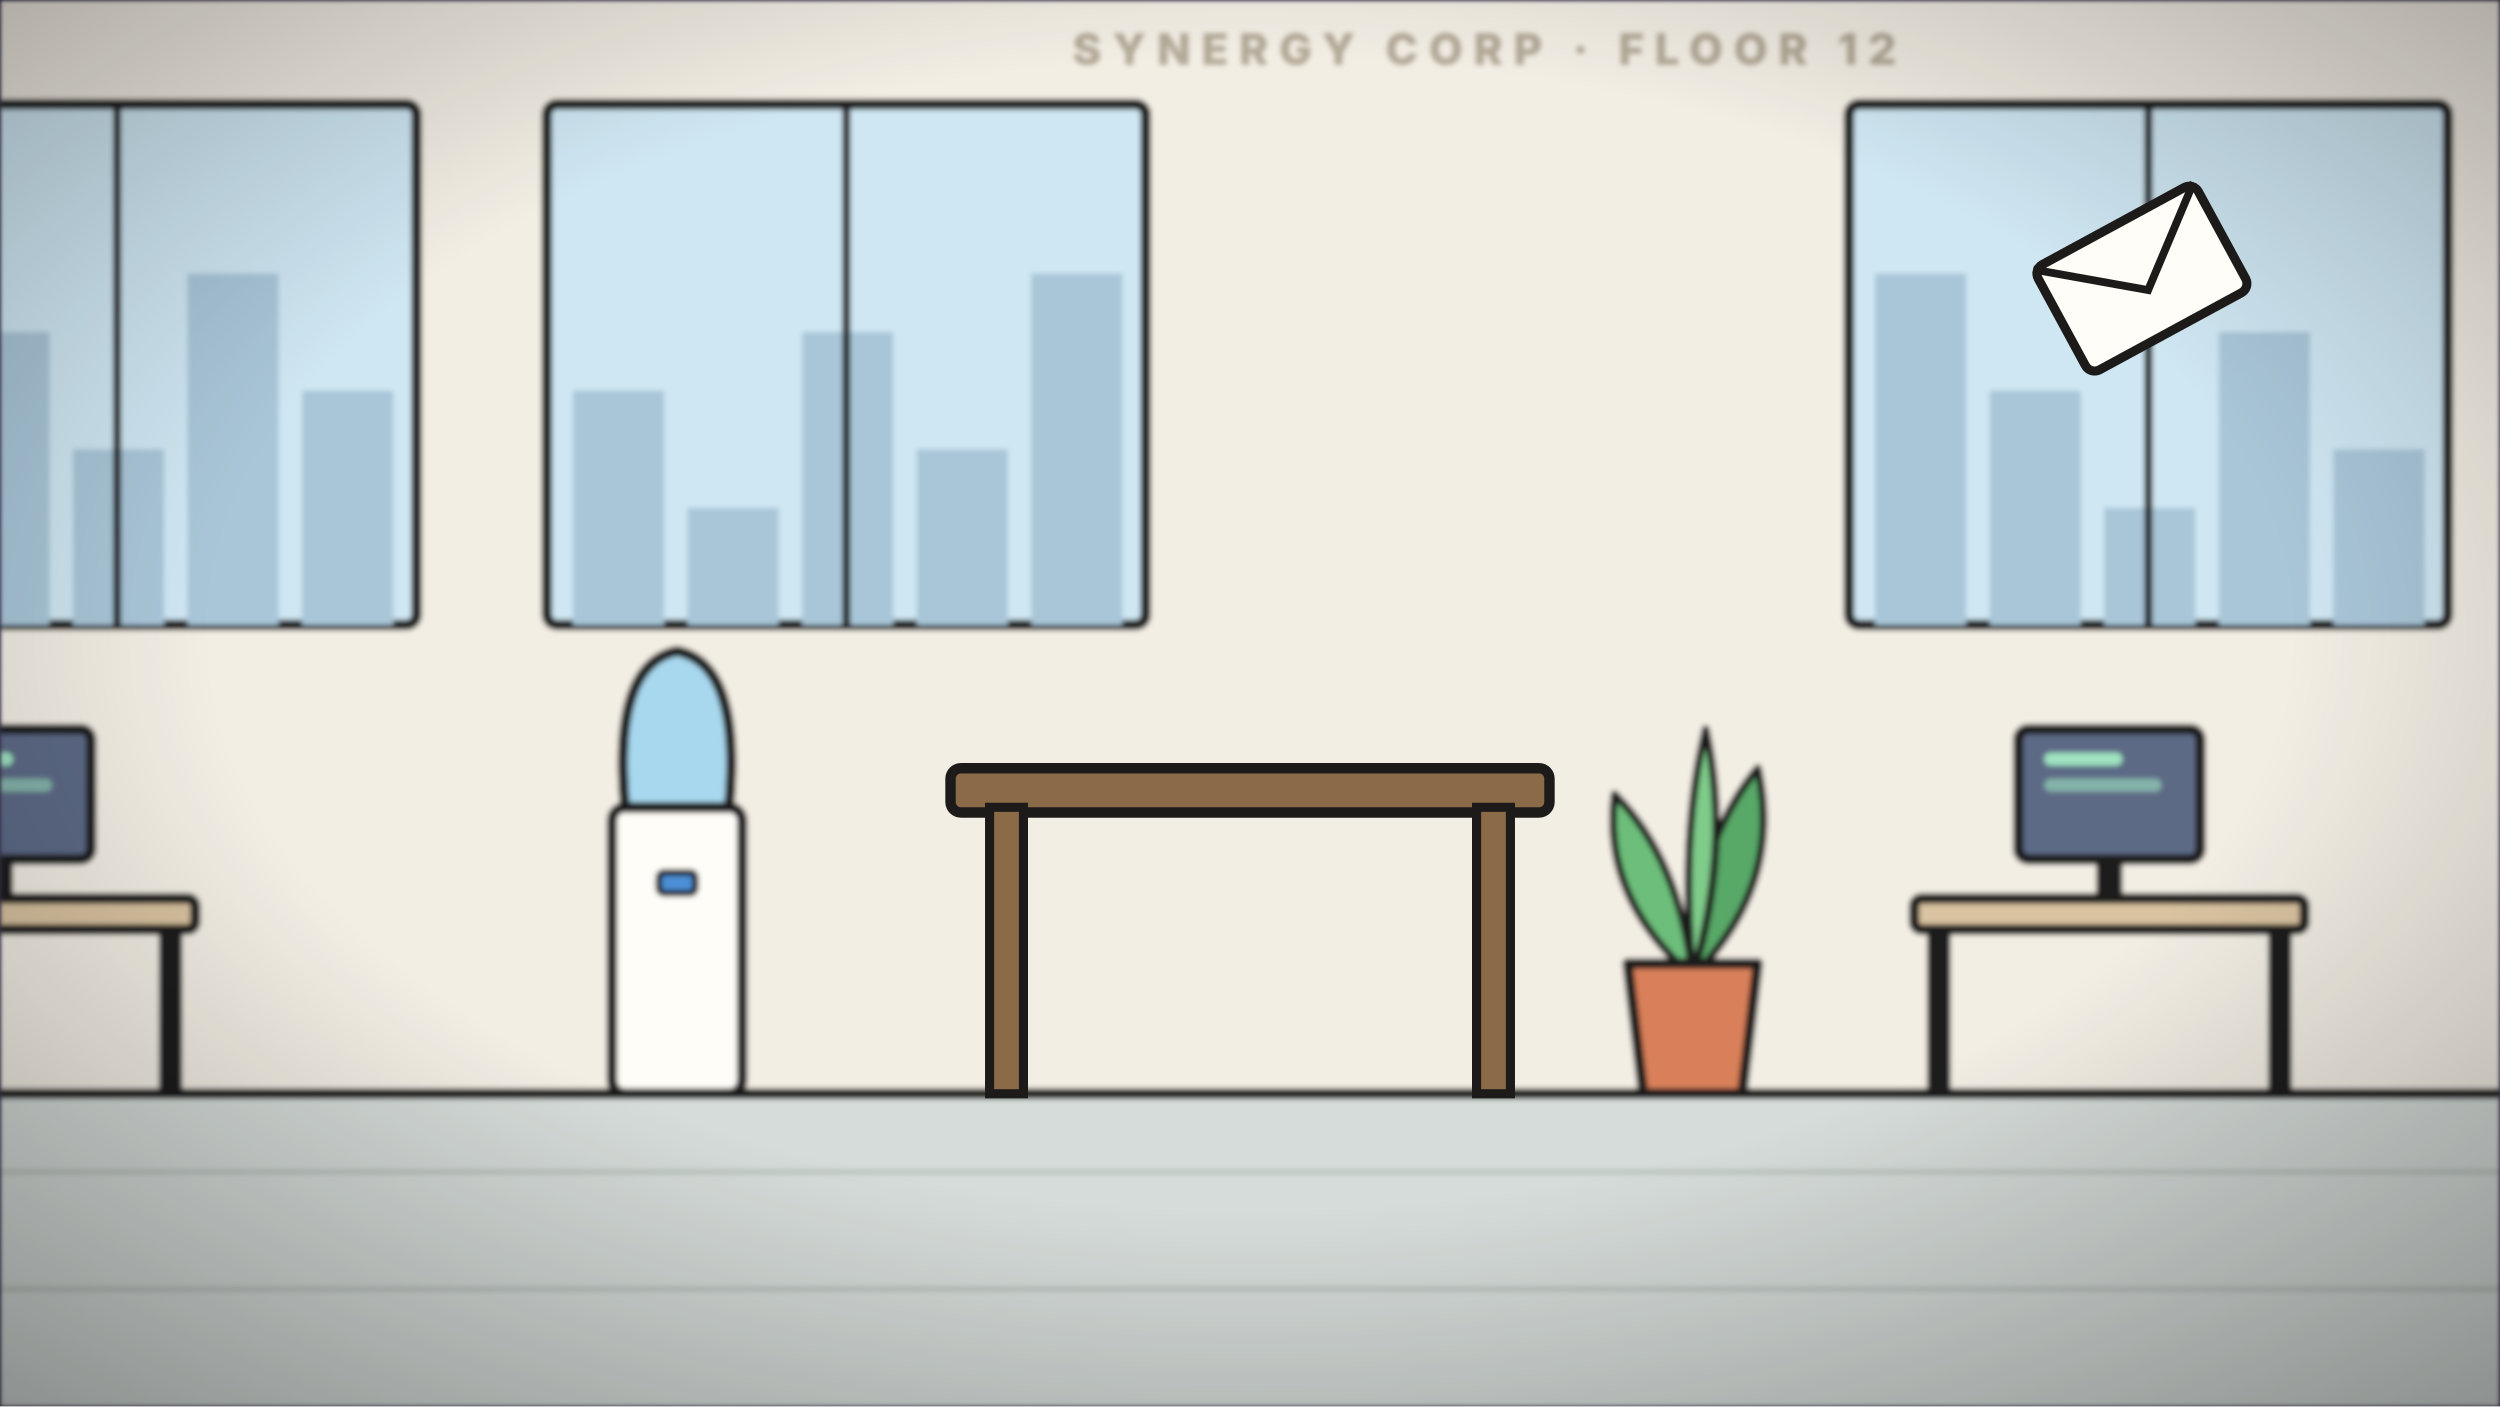
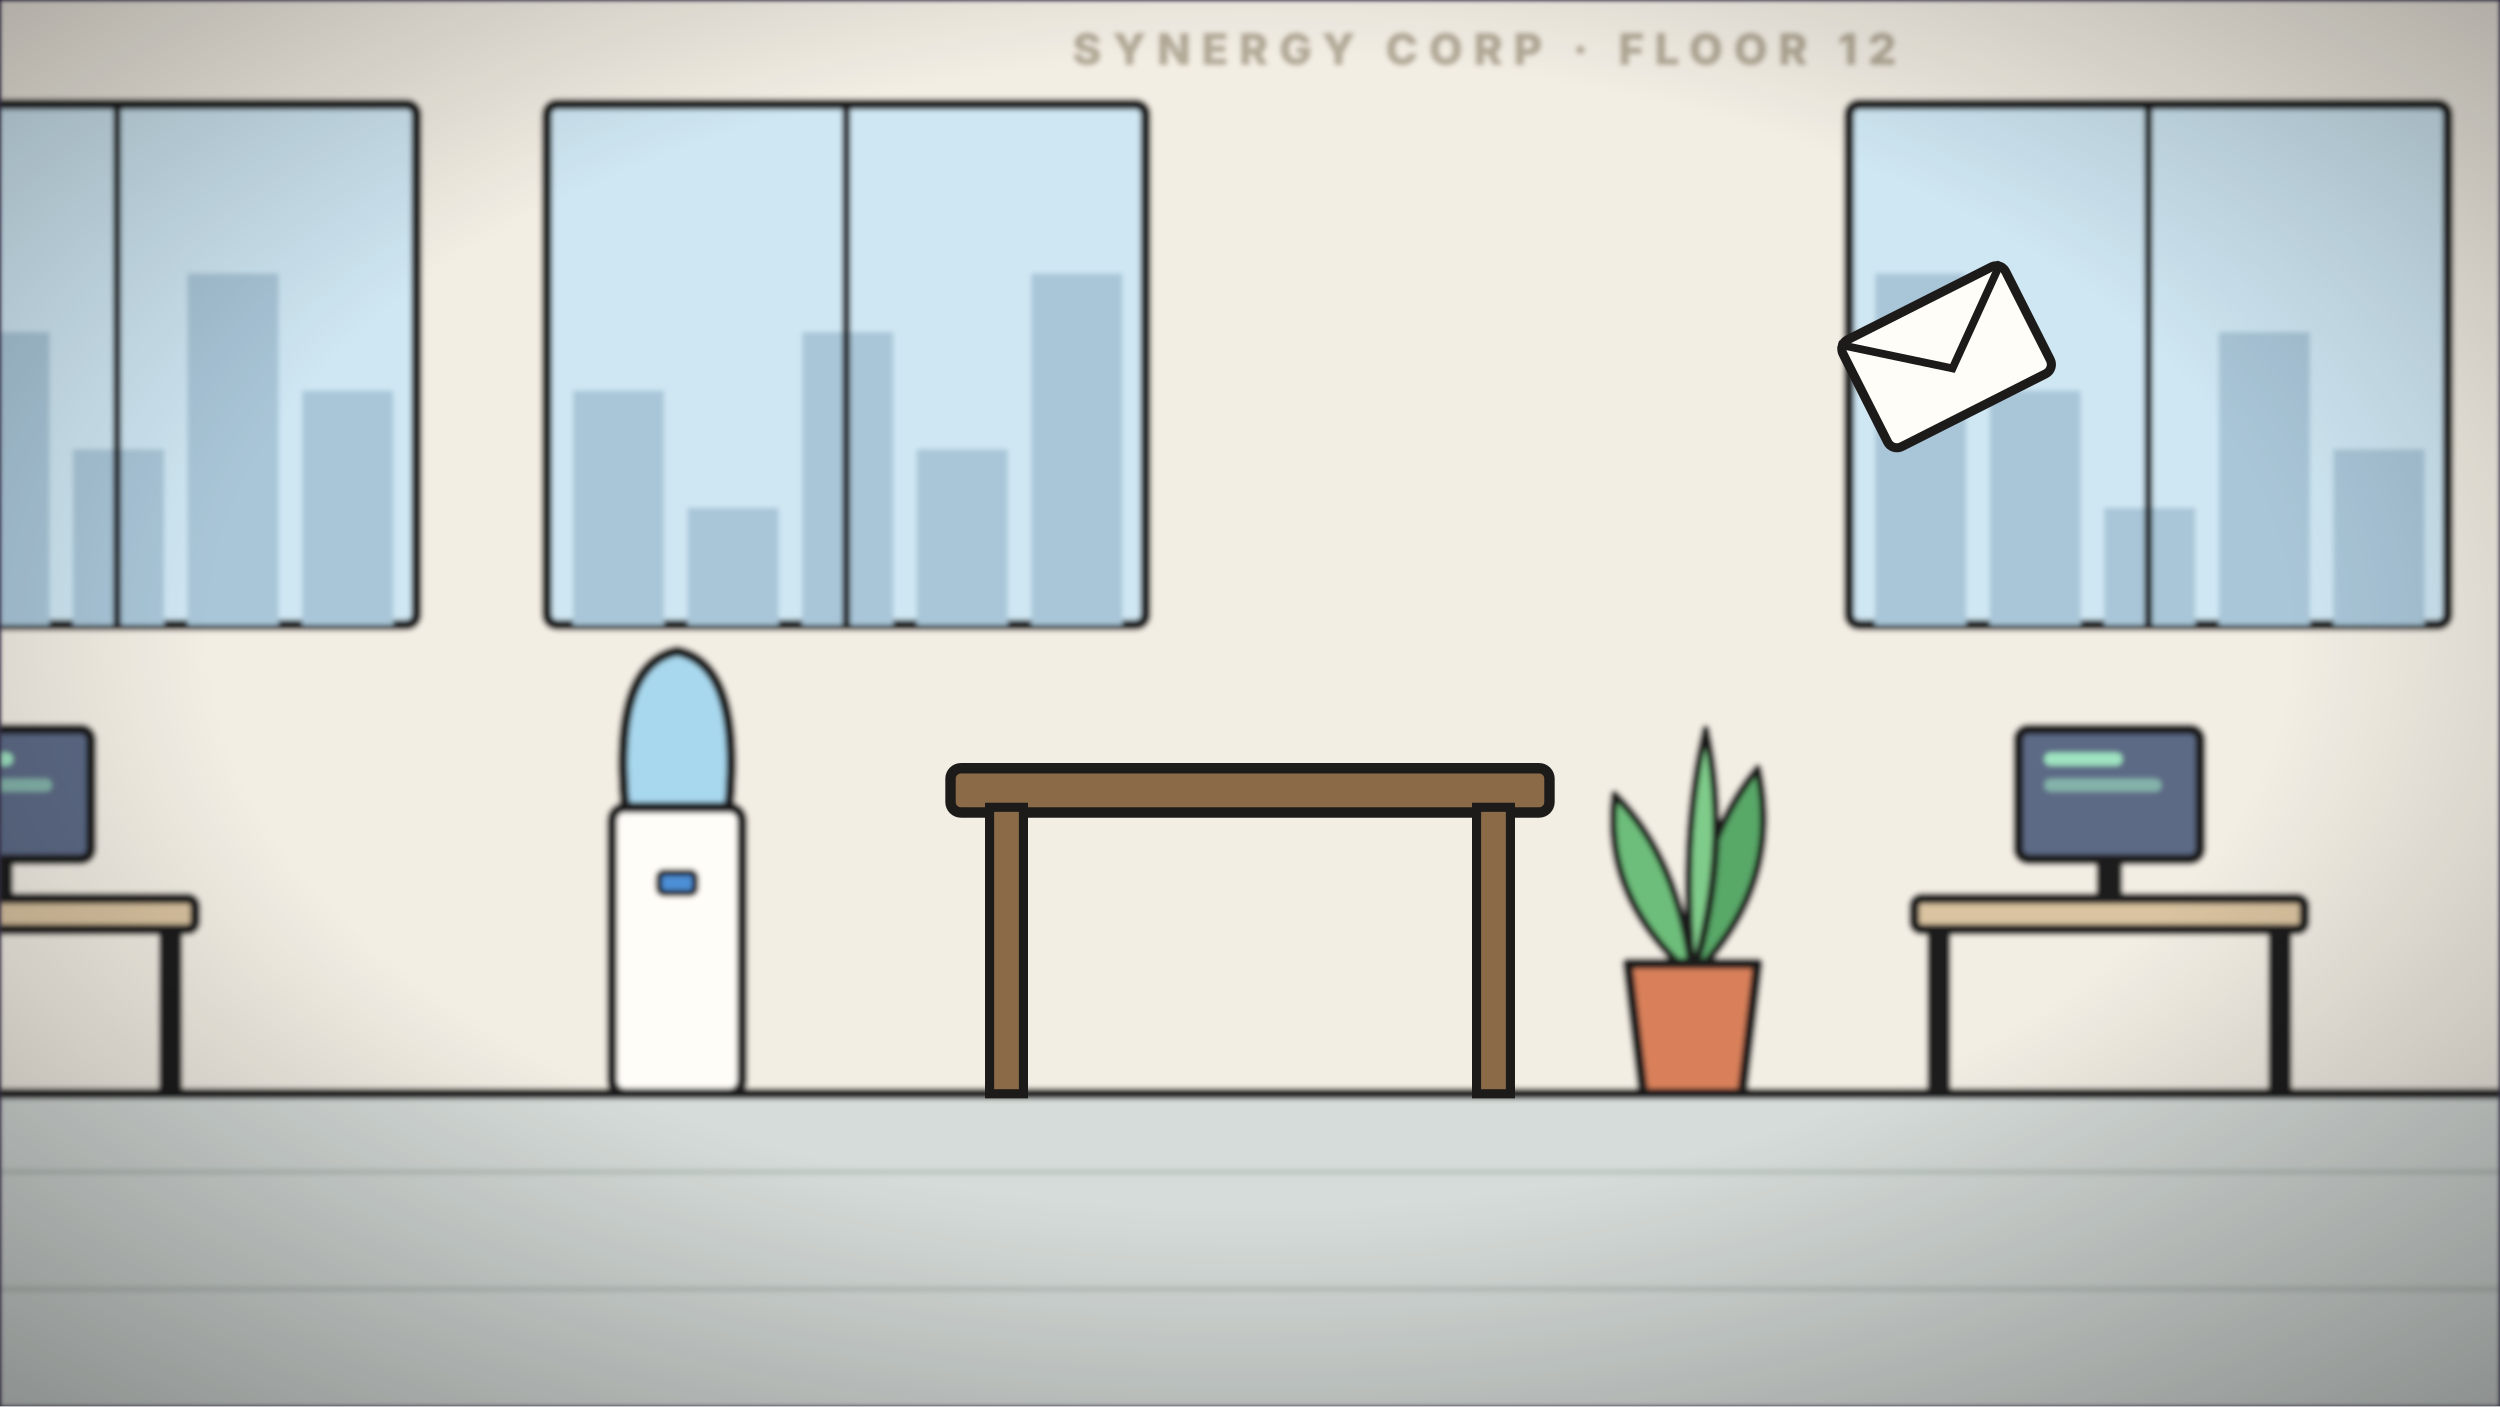
<svg xmlns="http://www.w3.org/2000/svg" viewBox="0 0 1920 1080" width="1920" height="1080" style="position:absolute;inset:0">
  <defs>
    <filter id="hd-rough" x="-4%" y="-4%" width="108%" height="108%" primitiveUnits="userSpaceOnUse" color-interpolation-filters="sRGB">
      <feTurbulence type="fractalNoise" baseFrequency="0.018" numOctaves="1" seed="11" result="warp" />
      <feDisplacementMap in="SourceGraphic" in2="warp" scale="4.5" xChannelSelector="R" yChannelSelector="G" result="inked" />
      <feTurbulence type="fractalNoise" baseFrequency="0.55 0.9" numOctaves="2" seed="4" result="tooth" />
      <feColorMatrix in="tooth" type="matrix" values="0 0 0 0 0  0 0 0 0 0  0 0 0 0 0  0.520 0 0 0 -0.247" result="grain" />
      <feComposite in="grain" in2="inked" operator="in" result="grainInside" />
      <feMerge>
        <feMergeNode in="inked" />
        <feMergeNode in="grainInside" />
      </feMerge>
    </filter>
    <filter id="bgblur" x="-10%" y="-10%" width="120%" height="120%">
      <feGaussianBlur stdDeviation="2.2" />
    </filter>
    <radialGradient id="vvig" cx="50%" cy="45%" r="75%">
      <stop offset="55%" stop-color="#000" stop-opacity="0" />
      <stop offset="100%" stop-color="#000" stop-opacity="0.35" />
    </radialGradient>
  </defs>
  <rect width="1920" height="1080" fill="#3B3550" />
  <g transform="translate(960 540) scale(1) translate(-900 -600)" filter="url(#bgblur)">
    <g>
      <rect x="-800" y="-600" width="3520" height="1600" fill="#F3EEE4" />
      <g>
        <rect x="-200" y="140" width="460" height="400" rx="8" fill="#CFE7F3" stroke="#1D1A1A" stroke-width="8" />
        <rect x="-180" y="450" width="70" height="90" fill="#A9C6D8" />
        <rect x="-92" y="315" width="70" height="225" fill="#A9C6D8" />
        <rect x="-4" y="405" width="70" height="135" fill="#A9C6D8" />
        <rect x="84" y="270" width="70" height="270" fill="#A9C6D8" />
        <rect x="172" y="360" width="70" height="180" fill="#A9C6D8" />
        <line x1="30" x2="30" y1="140" y2="540" stroke="#1D1A1A" stroke-width="6" />
      </g>
      <g>
        <rect x="360" y="140" width="460" height="400" rx="8" fill="#CFE7F3" stroke="#1D1A1A" stroke-width="8" />
        <rect x="380" y="360" width="70" height="180" fill="#A9C6D8" />
        <rect x="468" y="450" width="70" height="90" fill="#A9C6D8" />
        <rect x="556" y="315" width="70" height="225" fill="#A9C6D8" />
        <rect x="644" y="405" width="70" height="135" fill="#A9C6D8" />
        <rect x="732" y="270" width="70" height="270" fill="#A9C6D8" />
        <line x1="590" x2="590" y1="140" y2="540" stroke="#1D1A1A" stroke-width="6" />
      </g>
      <g>
        <rect x="1360" y="140" width="460" height="400" rx="8" fill="#CFE7F3" stroke="#1D1A1A" stroke-width="8" />
        <rect x="1380" y="270" width="70" height="270" fill="#A9C6D8" />
        <rect x="1468" y="360" width="70" height="180" fill="#A9C6D8" />
        <rect x="1556" y="450" width="70" height="90" fill="#A9C6D8" />
        <rect x="1644" y="315" width="70" height="225" fill="#A9C6D8" />
        <rect x="1732" y="405" width="70" height="135" fill="#A9C6D8" />
        <line x1="1590" x2="1590" y1="140" y2="540" stroke="#1D1A1A" stroke-width="6" />
      </g>
      <g>
        <rect x="1920" y="140" width="460" height="400" rx="8" fill="#CFE7F3" stroke="#1D1A1A" stroke-width="8" />
        <rect x="1940" y="405" width="70" height="135" fill="#A9C6D8" />
        <rect x="2028" y="270" width="70" height="270" fill="#A9C6D8" />
        <rect x="2116" y="360" width="70" height="180" fill="#A9C6D8" />
        <rect x="2204" y="450" width="70" height="90" fill="#A9C6D8" />
        <rect x="2292" y="315" width="70" height="225" fill="#A9C6D8" />
        <line x1="2150" x2="2150" y1="140" y2="540" stroke="#1D1A1A" stroke-width="6" />
      </g>
      <text x="1080" y="110" text-anchor="middle" font-family="Inter, 'Arial Rounded MT Bold', 'Helvetica Neue', Arial, sans-serif" font-weight="900" font-size="34" fill="#B4AA98" letter-spacing="8">SYNERGY CORP · FLOOR 12</text>
      <g>
        <rect x="-800" y="900" width="3520" height="900" fill="#D6DCD9" />
        <line x1="-800" x2="2720" y1="900" y2="900" stroke="#1D1A1A" stroke-width="8" />
        <line x1="-800" x2="2720" y1="960" y2="960" stroke="#BCC4C0" stroke-width="4" />
        <line x1="-800" x2="2720" y1="1050" y2="1050" stroke="#BCC4C0" stroke-width="4" />
      </g>
      <g transform="translate(-60 900)">
        <rect x="-150" y="-150" width="300" height="24" rx="6" fill="#D9C3A0" stroke="#1D1A1A" stroke-width="8" stroke-linejoin="round" stroke-linecap="round" />
        <rect x="-140" y="-126" width="18" height="126" fill="#1D1A1A" />
        <rect x="122" y="-126" width="18" height="126" fill="#1D1A1A" />
        <g>
          <rect x="-70" y="-280" width="140" height="100" rx="8" fill="#5D6B86" stroke="#1D1A1A" stroke-width="8" stroke-linejoin="round" stroke-linecap="round" />
          <rect x="-10" y="-180" width="20" height="30" fill="#1D1A1A" />
          <rect x="-50" y="-262" width="60" height="10" rx="5" fill="#9FE3C1" />
          <rect x="-50" y="-242" width="90" height="10" rx="5" fill="#9FE3C1" opacity="0.6" />
        </g>
      </g>
      <g transform="translate(1560 900)">
        <rect x="-150" y="-150" width="300" height="24" rx="6" fill="#D9C3A0" stroke="#1D1A1A" stroke-width="8" stroke-linejoin="round" stroke-linecap="round" />
        <rect x="-140" y="-126" width="18" height="126" fill="#1D1A1A" />
        <rect x="122" y="-126" width="18" height="126" fill="#1D1A1A" />
        <g>
          <rect x="-70" y="-280" width="140" height="100" rx="8" fill="#5D6B86" stroke="#1D1A1A" stroke-width="8" stroke-linejoin="round" stroke-linecap="round" />
          <rect x="-10" y="-180" width="20" height="30" fill="#1D1A1A" />
          <rect x="-50" y="-262" width="60" height="10" rx="5" fill="#9FE3C1" />
          <rect x="-50" y="-242" width="90" height="10" rx="5" fill="#9FE3C1" opacity="0.6" />
        </g>
      </g>
      <g transform="translate(2050 900)">
        <rect x="-150" y="-150" width="300" height="24" rx="6" fill="#D9C3A0" stroke="#1D1A1A" stroke-width="8" stroke-linejoin="round" stroke-linecap="round" />
        <rect x="-140" y="-126" width="18" height="126" fill="#1D1A1A" />
        <rect x="122" y="-126" width="18" height="126" fill="#1D1A1A" />
        <g>
          <rect x="-70" y="-280" width="140" height="100" rx="8" fill="#5D6B86" stroke="#1D1A1A" stroke-width="8" stroke-linejoin="round" stroke-linecap="round" />
          <rect x="-10" y="-180" width="20" height="30" fill="#1D1A1A" />
          <rect x="-50" y="-262" width="60" height="10" rx="5" fill="#9FE3C1" />
          <rect x="-50" y="-242" width="90" height="10" rx="5" fill="#9FE3C1" opacity="0.6" />
        </g>
      </g>
      <g transform="translate(460 900)">
        <rect x="-50" y="-220" width="100" height="220" rx="10" fill="#FFFDF8" stroke="#1D1A1A" stroke-width="8" stroke-linejoin="round" stroke-linecap="round" />
        <path d="M -40 -220 Q -50 -330 0 -340 Q 50 -330 40 -220 Z" fill="#A8D8EE" stroke="#1D1A1A" stroke-width="8" stroke-linejoin="round" stroke-linecap="round" />
        <rect x="-14" y="-170" width="28" height="16" rx="4" fill="#4D8FD6" stroke="#1D1A1A" stroke-width="5" stroke-linejoin="round" stroke-linecap="round" />
      </g>
      <g transform="translate(1240 900) scale(1)">
        <g transform="rotate(0 0 -90)">
          <path d="M 0 -90 Q -70 -150 -60 -230 Q -10 -180 0 -90 Z" fill="#6DBE7A" stroke="#1D1A1A" stroke-width="6" stroke-linejoin="round" stroke-linecap="round" />
          <path d="M 0 -90 Q 70 -160 50 -250 Q 0 -190 0 -90 Z" fill="#59A867" stroke="#1D1A1A" stroke-width="6" stroke-linejoin="round" stroke-linecap="round" />
          <path d="M 0 -90 Q -10 -200 10 -280 Q 30 -190 0 -90 Z" fill="#7FCC8A" stroke="#1D1A1A" stroke-width="6" stroke-linejoin="round" stroke-linecap="round" />
        </g>
        <path d="M -50 -100 L 50 -100 L 38 0 L -38 0 Z" fill="#D9805A" stroke="#1D1A1A" stroke-width="8" stroke-linejoin="round" stroke-linecap="round" />
      </g>
    </g>
  </g>
  <g transform="translate(960 540) scale(1) translate(-900 -600)">
    <g transform="translate(900 900)">
      <rect x="-230" y="-250" width="460" height="34" rx="8" fill="#8B6A48" stroke="#1D1A1A" stroke-width="8" />
      <rect x="-200" y="-220" width="26" height="220" fill="#8B6A48" stroke="#1D1A1A" stroke-width="7" />
      <rect x="174" y="-220" width="26" height="220" fill="#8B6A48" stroke="#1D1A1A" stroke-width="7" />
    </g>
  </g>
  <rect width="1920" height="1080" fill="url(#vvig)" />
-   <g>
-     <g transform="translate(1645 214) rotate(-28.5)">
-       <rect x="-70" y="-46" width="140" height="92" rx="8" fill="#FFFDF8" stroke="#1D1A1A" stroke-width="7" />
-       <path d="M -70 -46 L 0 10 L 70 -46" fill="none" stroke="#1D1A1A" stroke-width="6" />
-     </g>
+   <g transform="translate(1495 274) rotate(-26.83333)">
+     <rect x="-70" y="-46" width="140" height="92" rx="8" fill="#FFFDF8" stroke="#1D1A1A" stroke-width="7" />
+     <path d="M -70 -46 L 0 10 L 70 -46" fill="none" stroke="#1D1A1A" stroke-width="6" />
  </g>
</svg>
